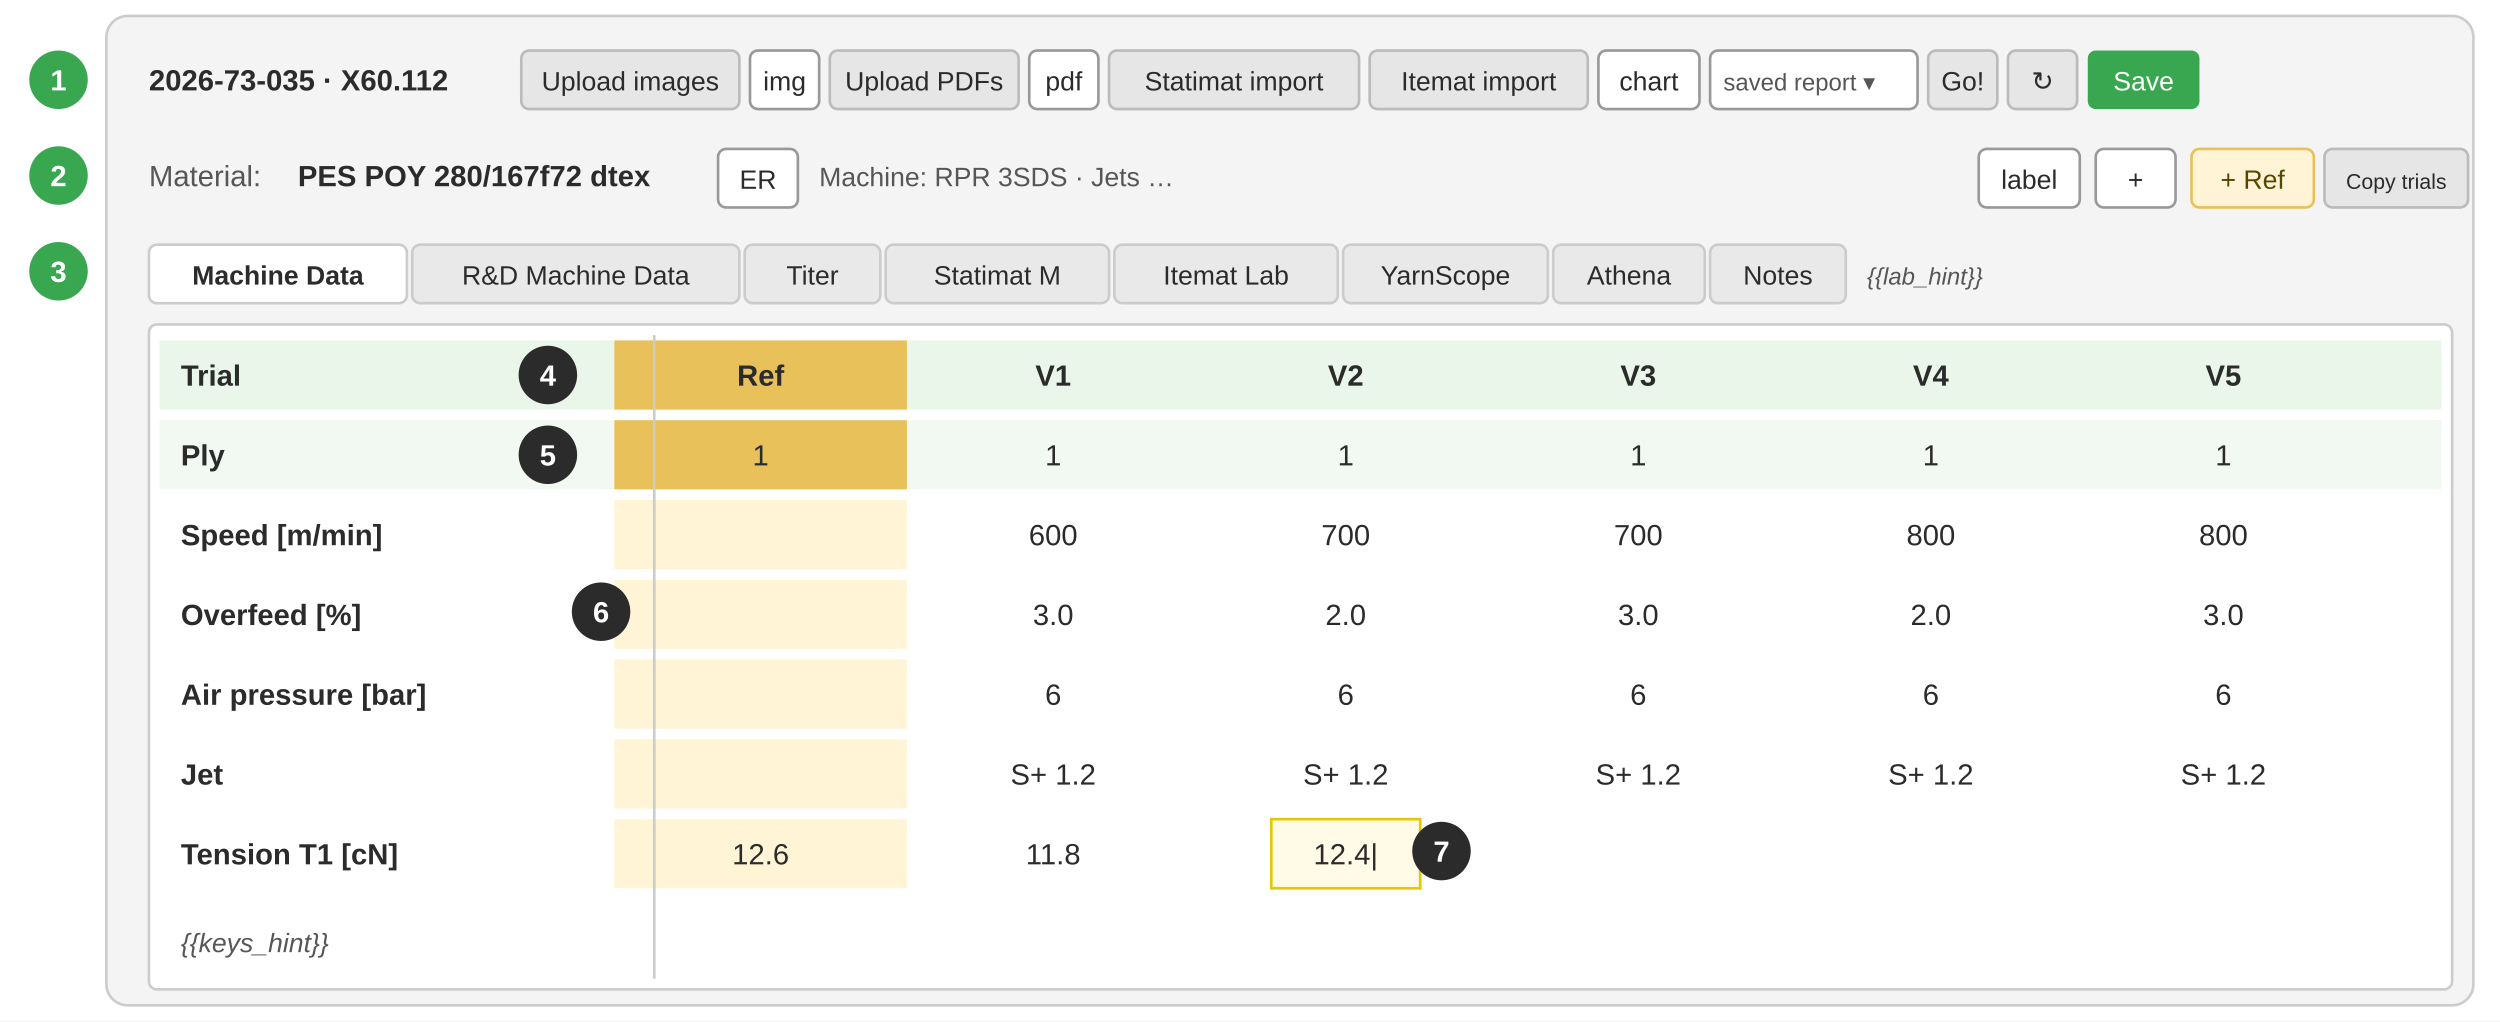
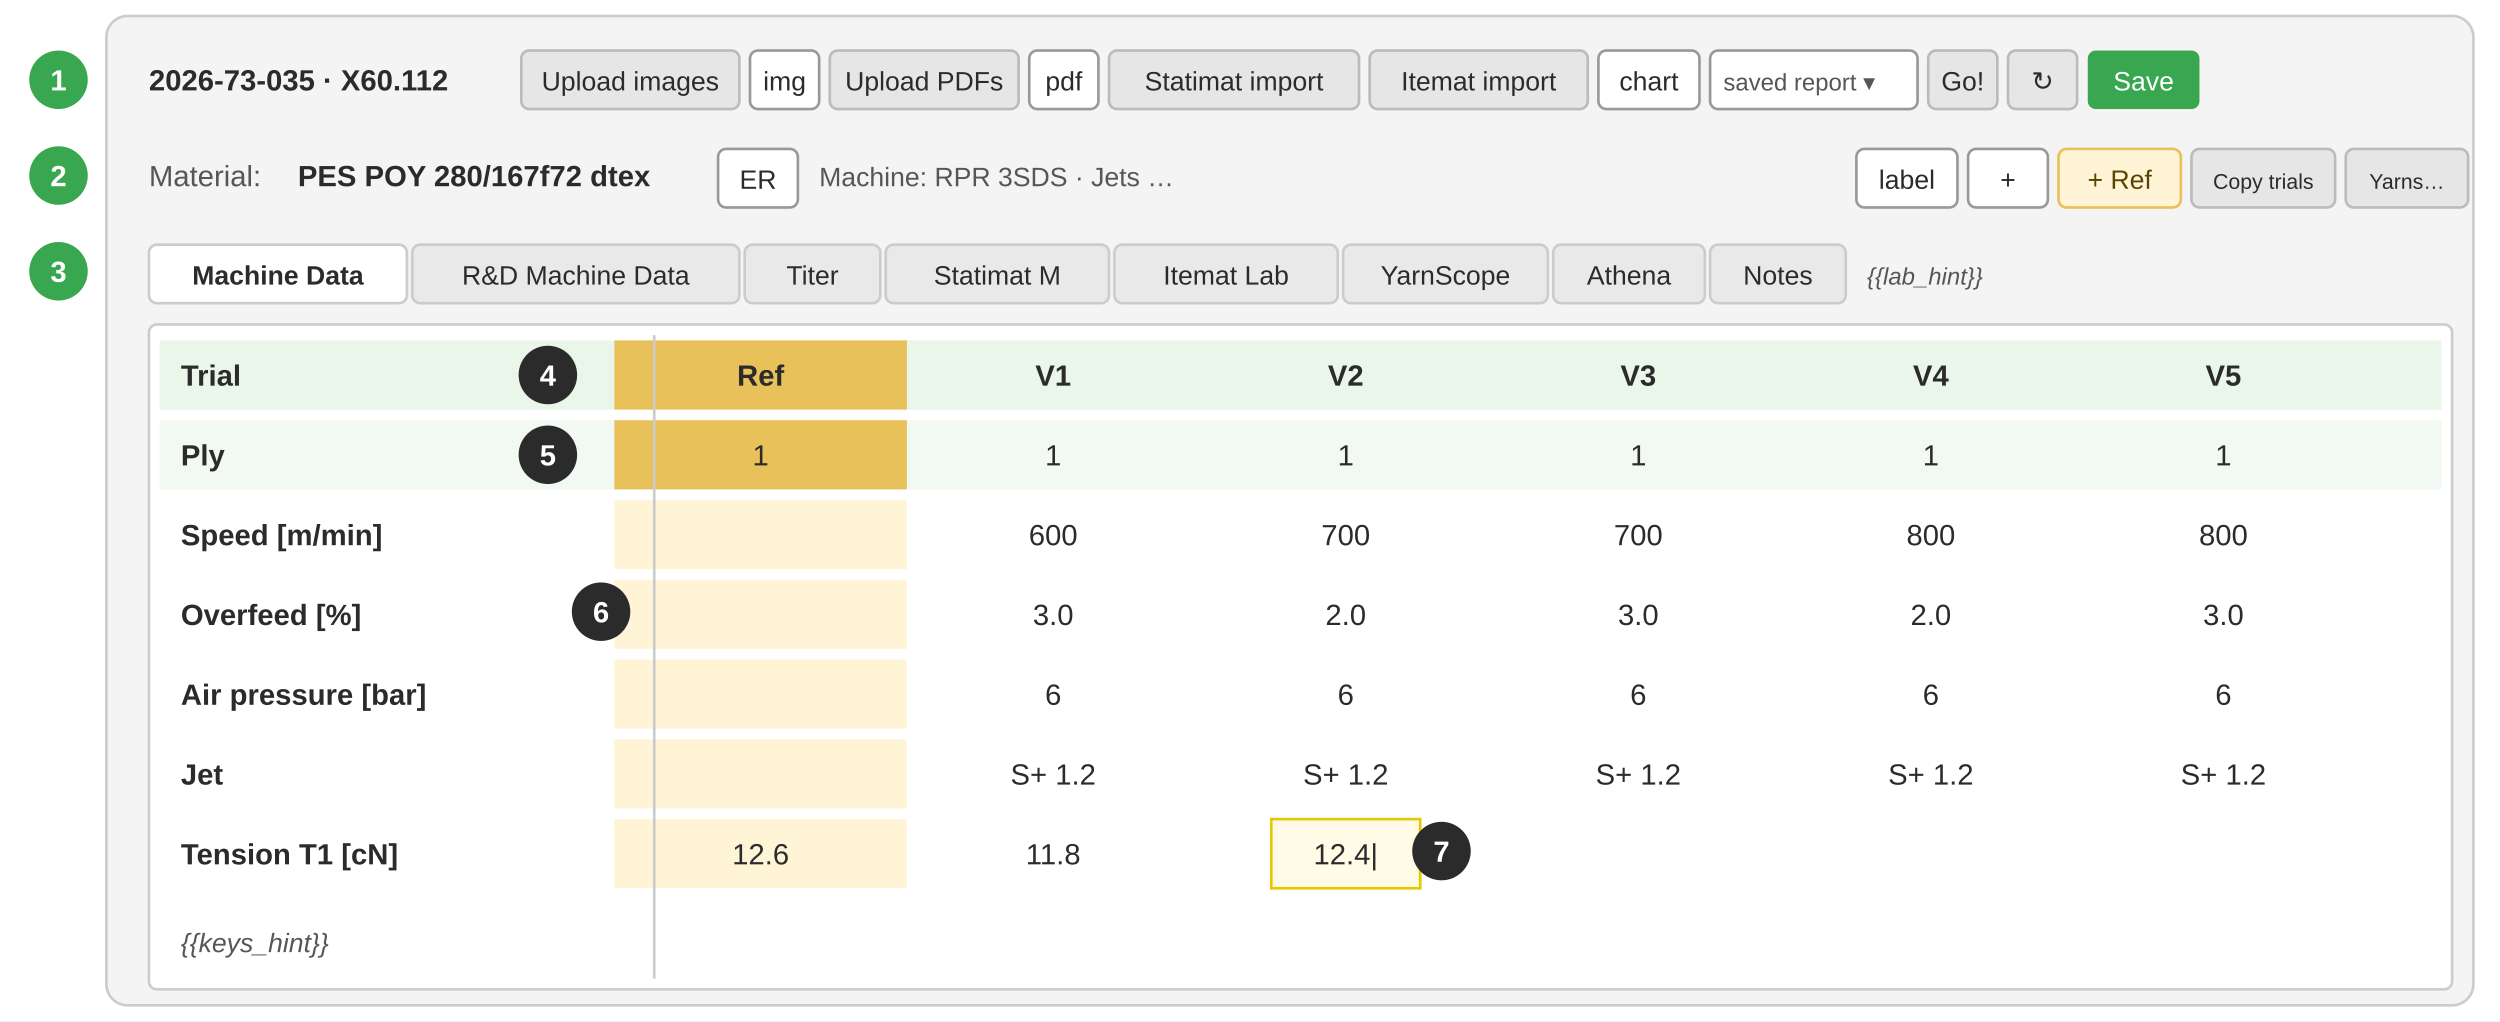
<svg xmlns="http://www.w3.org/2000/svg" viewBox="0 0 940 384" width="940" height="384">
  <rect x="0" y="0" width="940" height="384" fill="#ffffff" />
  <rect x="40" y="6" width="890" height="372" rx="8" fill="#f4f4f4" stroke="#cccccc" stroke-width="1" />
  <circle cx="22" cy="30" r="11" fill="#39a650" />
  <text x="22" y="34" font-family="Segoe UI, Arial, sans-serif" font-size="11" fill="#ffffff" text-anchor="middle" font-weight="bold">1</text>
  <text x="56" y="34" font-family="Segoe UI, Arial, sans-serif" font-size="11" fill="#2b2b2b" text-anchor="start" font-weight="bold">2026-73-035 · X60.112</text>
  <rect x="196" y="19" width="82" height="22" rx="3" fill="#e6e6e6" stroke="#bbbbbb" stroke-width="1" />
  <text x="237.0" y="34.0" font-family="Segoe UI, Arial, sans-serif" font-size="10" fill="#2b2b2b" text-anchor="middle">Upload images</text>
  <rect x="282" y="19" width="26" height="22" rx="3" fill="#ffffff" stroke="#999999" stroke-width="1" />
  <text x="295.0" y="34.0" font-family="Segoe UI, Arial, sans-serif" font-size="10" fill="#2b2b2b" text-anchor="middle">img</text>
  <rect x="312" y="19" width="71" height="22" rx="3" fill="#e6e6e6" stroke="#bbbbbb" stroke-width="1" />
  <text x="347.5" y="34.0" font-family="Segoe UI, Arial, sans-serif" font-size="10" fill="#2b2b2b" text-anchor="middle">Upload PDFs</text>
  <rect x="387" y="19" width="26" height="22" rx="3" fill="#ffffff" stroke="#999999" stroke-width="1" />
  <text x="400.0" y="34.0" font-family="Segoe UI, Arial, sans-serif" font-size="10" fill="#2b2b2b" text-anchor="middle">pdf</text>
  <rect x="417" y="19" width="94" height="22" rx="3" fill="#e6e6e6" stroke="#bbbbbb" stroke-width="1" />
  <text x="464.0" y="34.0" font-family="Segoe UI, Arial, sans-serif" font-size="10" fill="#2b2b2b" text-anchor="middle">Statimat import</text>
  <rect x="515" y="19" width="82" height="22" rx="3" fill="#e6e6e6" stroke="#bbbbbb" stroke-width="1" />
  <text x="556.0" y="34.0" font-family="Segoe UI, Arial, sans-serif" font-size="10" fill="#2b2b2b" text-anchor="middle">Itemat import</text>
  <rect x="601" y="19" width="38" height="22" rx="3" fill="#ffffff" stroke="#999999" stroke-width="1" />
  <text x="620.0" y="34.0" font-family="Segoe UI, Arial, sans-serif" font-size="10" fill="#2b2b2b" text-anchor="middle">chart</text>
  <rect x="643" y="19" width="78" height="22" rx="3" fill="#ffffff" stroke="#999999" stroke-width="1" />
  <text x="648" y="34" font-family="Segoe UI, Arial, sans-serif" font-size="9" fill="#565656" text-anchor="start">saved report ▾</text>
  <rect x="725" y="19" width="26" height="22" rx="3" fill="#e6e6e6" stroke="#bbbbbb" stroke-width="1" />
  <text x="738.0" y="34.0" font-family="Segoe UI, Arial, sans-serif" font-size="10" fill="#2b2b2b" text-anchor="middle">Go!</text>
  <rect x="755" y="19" width="26" height="22" rx="3" fill="#e6e6e6" stroke="#bbbbbb" stroke-width="1" />
  <text x="768.0" y="34.0" font-family="Segoe UI, Arial, sans-serif" font-size="10" fill="#2b2b2b" text-anchor="middle">↻</text>
  <rect x="785" y="19" width="42" height="22" rx="3" fill="#39a650" />
  <text x="806.0" y="34.0" font-family="Segoe UI, Arial, sans-serif" font-size="10" fill="#ffffff" text-anchor="middle">Save</text>
  <circle cx="22" cy="66" r="11" fill="#39a650" />
  <text x="22" y="70" font-family="Segoe UI, Arial, sans-serif" font-size="11" fill="#ffffff" text-anchor="middle" font-weight="bold">2</text>
  <text x="56" y="70" font-family="Segoe UI, Arial, sans-serif" font-size="11" fill="#565656" text-anchor="start">Material:</text>
  <text x="112" y="70" font-family="Segoe UI, Arial, sans-serif" font-size="11" fill="#2b2b2b" text-anchor="start" font-weight="bold">PES POY 280/167f72 dtex</text>
  <rect x="270" y="56" width="30" height="22" rx="3" fill="#ffffff" stroke="#999999" stroke-width="1" />
  <text x="285.0" y="71.0" font-family="Segoe UI, Arial, sans-serif" font-size="10" fill="#2b2b2b" text-anchor="middle">ER</text>
  <text x="308" y="70" font-family="Segoe UI, Arial, sans-serif" font-size="10" fill="#565656" text-anchor="start">Machine: RPR 3SDS · Jets …</text>
-   <rect x="744" y="56" width="38" height="22" rx="3" fill="#ffffff" stroke="#999999" stroke-width="1" />
-   <text x="763.0" y="71.0" font-family="Segoe UI, Arial, sans-serif" font-size="10" fill="#2b2b2b" text-anchor="middle">label</text>
-   <rect x="788" y="56" width="30" height="22" rx="3" fill="#ffffff" stroke="#999999" stroke-width="1" />
-   <text x="803.0" y="71.0" font-family="Segoe UI, Arial, sans-serif" font-size="10" fill="#2b2b2b" text-anchor="middle">+</text>
-   <rect x="824" y="56" width="46" height="22" rx="3" fill="#FFF4D6" stroke="#E8C15A" stroke-width="1" />
-   <text x="847.0" y="71.0" font-family="Segoe UI, Arial, sans-serif" font-size="10" fill="#5a4500" text-anchor="middle">+ Ref</text>
-   <rect x="874" y="56" width="54" height="22" rx="3" fill="#e6e6e6" stroke="#bbbbbb" stroke-width="1" />
-   <text x="901.0" y="71.0" font-family="Segoe UI, Arial, sans-serif" font-size="8" fill="#2b2b2b" text-anchor="middle">Copy trials</text>
+   <rect x="698" y="56" width="38" height="22" rx="3" fill="#ffffff" stroke="#999999" stroke-width="1" />
+   <text x="717.0" y="71.0" font-family="Segoe UI, Arial, sans-serif" font-size="10" fill="#2b2b2b" text-anchor="middle">label</text>
+   <rect x="740" y="56" width="30" height="22" rx="3" fill="#ffffff" stroke="#999999" stroke-width="1" />
+   <text x="755.0" y="71.0" font-family="Segoe UI, Arial, sans-serif" font-size="10" fill="#2b2b2b" text-anchor="middle">+</text>
+   <rect x="774" y="56" width="46" height="22" rx="3" fill="#FFF4D6" stroke="#E8C15A" stroke-width="1" />
+   <text x="797.0" y="71.0" font-family="Segoe UI, Arial, sans-serif" font-size="10" fill="#5a4500" text-anchor="middle">+ Ref</text>
+   <rect x="824" y="56" width="54" height="22" rx="3" fill="#e6e6e6" stroke="#bbbbbb" stroke-width="1" />
+   <text x="851.0" y="71.0" font-family="Segoe UI, Arial, sans-serif" font-size="8" fill="#2b2b2b" text-anchor="middle">Copy trials</text>
+   <rect x="882" y="56" width="46" height="22" rx="3" fill="#e6e6e6" stroke="#bbbbbb" stroke-width="1" />
+   <text x="905.0" y="71.0" font-family="Segoe UI, Arial, sans-serif" font-size="8" fill="#2b2b2b" text-anchor="middle">Yarns…</text>
  <circle cx="22" cy="102" r="11" fill="#39a650" />
  <text x="22" y="106" font-family="Segoe UI, Arial, sans-serif" font-size="11" fill="#ffffff" text-anchor="middle" font-weight="bold">3</text>
  <rect x="56" y="92" width="97" height="22" rx="3" fill="#ffffff" stroke="#cccccc" stroke-width="1" />
  <text x="104.5" y="107" font-family="Segoe UI, Arial, sans-serif" font-size="10" fill="#2b2b2b" text-anchor="middle" font-weight="bold">Machine Data</text>
  <rect x="155" y="92" width="123" height="22" rx="3" fill="#e9e9e9" stroke="#cccccc" stroke-width="1" />
  <text x="216.5" y="107" font-family="Segoe UI, Arial, sans-serif" font-size="10" fill="#2b2b2b" text-anchor="middle">R&amp;D Machine Data</text>
  <rect x="280" y="92" width="51" height="22" rx="3" fill="#e9e9e9" stroke="#cccccc" stroke-width="1" />
  <text x="305.5" y="107" font-family="Segoe UI, Arial, sans-serif" font-size="10" fill="#2b2b2b" text-anchor="middle">Titer</text>
  <rect x="333" y="92" width="84" height="22" rx="3" fill="#e9e9e9" stroke="#cccccc" stroke-width="1" />
  <text x="375.0" y="107" font-family="Segoe UI, Arial, sans-serif" font-size="10" fill="#2b2b2b" text-anchor="middle">Statimat M</text>
  <rect x="419" y="92" width="84" height="22" rx="3" fill="#e9e9e9" stroke="#cccccc" stroke-width="1" />
  <text x="461.0" y="107" font-family="Segoe UI, Arial, sans-serif" font-size="10" fill="#2b2b2b" text-anchor="middle">Itemat Lab</text>
  <rect x="505" y="92" width="77" height="22" rx="3" fill="#e9e9e9" stroke="#cccccc" stroke-width="1" />
  <text x="543.5" y="107" font-family="Segoe UI, Arial, sans-serif" font-size="10" fill="#2b2b2b" text-anchor="middle">YarnScope</text>
  <rect x="584" y="92" width="57" height="22" rx="3" fill="#e9e9e9" stroke="#cccccc" stroke-width="1" />
  <text x="612.5" y="107" font-family="Segoe UI, Arial, sans-serif" font-size="10" fill="#2b2b2b" text-anchor="middle">Athena</text>
  <rect x="643" y="92" width="51" height="22" rx="3" fill="#e9e9e9" stroke="#cccccc" stroke-width="1" />
  <text x="668.5" y="107" font-family="Segoe UI, Arial, sans-serif" font-size="10" fill="#2b2b2b" text-anchor="middle">Notes</text>
  <text x="702" y="107" font-family="Segoe UI, Arial, sans-serif" font-size="9" fill="#565656" text-anchor="start" font-style="italic">{{lab_hint}}</text>
  <rect x="56" y="122" width="866" height="250" rx="3" fill="#ffffff" stroke="#cccccc" stroke-width="1" />
  <rect x="60" y="128" width="858" height="26" rx="0" fill="#e9f6e9" />
  <rect x="231" y="128" width="110" height="26" rx="0" fill="#E8C15A" />
  <text x="68" y="145" font-family="Segoe UI, Arial, sans-serif" font-size="11" fill="#2b2b2b" text-anchor="start" font-weight="bold">Trial</text>
  <text x="286" y="145" font-family="Segoe UI, Arial, sans-serif" font-size="11" fill="#2b2b2b" text-anchor="middle" font-weight="bold">Ref</text>
  <text x="396" y="145" font-family="Segoe UI, Arial, sans-serif" font-size="11" fill="#2b2b2b" text-anchor="middle" font-weight="bold">V1</text>
  <text x="506" y="145" font-family="Segoe UI, Arial, sans-serif" font-size="11" fill="#2b2b2b" text-anchor="middle" font-weight="bold">V2</text>
  <text x="616" y="145" font-family="Segoe UI, Arial, sans-serif" font-size="11" fill="#2b2b2b" text-anchor="middle" font-weight="bold">V3</text>
  <text x="726" y="145" font-family="Segoe UI, Arial, sans-serif" font-size="11" fill="#2b2b2b" text-anchor="middle" font-weight="bold">V4</text>
  <text x="836" y="145" font-family="Segoe UI, Arial, sans-serif" font-size="11" fill="#2b2b2b" text-anchor="middle" font-weight="bold">V5</text>
  <rect x="60" y="158" width="858" height="26" rx="0" fill="#f2f9f2" />
  <rect x="231" y="158" width="110" height="26" rx="0" fill="#E8C15A" />
  <text x="68" y="175" font-family="Segoe UI, Arial, sans-serif" font-size="11" fill="#2b2b2b" text-anchor="start" font-weight="bold">Ply</text>
  <text x="286" y="175" font-family="Segoe UI, Arial, sans-serif" font-size="11" fill="#2b2b2b" text-anchor="middle">1</text>
  <text x="396" y="175" font-family="Segoe UI, Arial, sans-serif" font-size="11" fill="#2b2b2b" text-anchor="middle">1</text>
  <text x="506" y="175" font-family="Segoe UI, Arial, sans-serif" font-size="11" fill="#2b2b2b" text-anchor="middle">1</text>
  <text x="616" y="175" font-family="Segoe UI, Arial, sans-serif" font-size="11" fill="#2b2b2b" text-anchor="middle">1</text>
  <text x="726" y="175" font-family="Segoe UI, Arial, sans-serif" font-size="11" fill="#2b2b2b" text-anchor="middle">1</text>
  <text x="836" y="175" font-family="Segoe UI, Arial, sans-serif" font-size="11" fill="#2b2b2b" text-anchor="middle">1</text>
  <rect x="60" y="188" width="858" height="26" rx="0" fill="#ffffff" />
  <rect x="231" y="188" width="110" height="26" rx="0" fill="#FFF4D6" />
  <text x="68" y="205" font-family="Segoe UI, Arial, sans-serif" font-size="11" fill="#2b2b2b" text-anchor="start" font-weight="bold">Speed [m/min]</text>
  <text x="286" y="205" font-family="Segoe UI, Arial, sans-serif" font-size="11" fill="#2b2b2b" text-anchor="middle" />
  <text x="396" y="205" font-family="Segoe UI, Arial, sans-serif" font-size="11" fill="#2b2b2b" text-anchor="middle">600</text>
  <text x="506" y="205" font-family="Segoe UI, Arial, sans-serif" font-size="11" fill="#2b2b2b" text-anchor="middle">700</text>
  <text x="616" y="205" font-family="Segoe UI, Arial, sans-serif" font-size="11" fill="#2b2b2b" text-anchor="middle">700</text>
  <text x="726" y="205" font-family="Segoe UI, Arial, sans-serif" font-size="11" fill="#2b2b2b" text-anchor="middle">800</text>
  <text x="836" y="205" font-family="Segoe UI, Arial, sans-serif" font-size="11" fill="#2b2b2b" text-anchor="middle">800</text>
  <rect x="60" y="218" width="858" height="26" rx="0" fill="#ffffff" />
  <rect x="231" y="218" width="110" height="26" rx="0" fill="#FFF4D6" />
  <text x="68" y="235" font-family="Segoe UI, Arial, sans-serif" font-size="11" fill="#2b2b2b" text-anchor="start" font-weight="bold">Overfeed [%]</text>
  <text x="286" y="235" font-family="Segoe UI, Arial, sans-serif" font-size="11" fill="#2b2b2b" text-anchor="middle" />
  <text x="396" y="235" font-family="Segoe UI, Arial, sans-serif" font-size="11" fill="#2b2b2b" text-anchor="middle">3.0</text>
  <text x="506" y="235" font-family="Segoe UI, Arial, sans-serif" font-size="11" fill="#2b2b2b" text-anchor="middle">2.0</text>
  <text x="616" y="235" font-family="Segoe UI, Arial, sans-serif" font-size="11" fill="#2b2b2b" text-anchor="middle">3.0</text>
  <text x="726" y="235" font-family="Segoe UI, Arial, sans-serif" font-size="11" fill="#2b2b2b" text-anchor="middle">2.0</text>
  <text x="836" y="235" font-family="Segoe UI, Arial, sans-serif" font-size="11" fill="#2b2b2b" text-anchor="middle">3.0</text>
  <rect x="60" y="248" width="858" height="26" rx="0" fill="#ffffff" />
  <rect x="231" y="248" width="110" height="26" rx="0" fill="#FFF4D6" />
  <text x="68" y="265" font-family="Segoe UI, Arial, sans-serif" font-size="11" fill="#2b2b2b" text-anchor="start" font-weight="bold">Air pressure [bar]</text>
  <text x="286" y="265" font-family="Segoe UI, Arial, sans-serif" font-size="11" fill="#2b2b2b" text-anchor="middle" />
  <text x="396" y="265" font-family="Segoe UI, Arial, sans-serif" font-size="11" fill="#2b2b2b" text-anchor="middle">6</text>
  <text x="506" y="265" font-family="Segoe UI, Arial, sans-serif" font-size="11" fill="#2b2b2b" text-anchor="middle">6</text>
  <text x="616" y="265" font-family="Segoe UI, Arial, sans-serif" font-size="11" fill="#2b2b2b" text-anchor="middle">6</text>
  <text x="726" y="265" font-family="Segoe UI, Arial, sans-serif" font-size="11" fill="#2b2b2b" text-anchor="middle">6</text>
  <text x="836" y="265" font-family="Segoe UI, Arial, sans-serif" font-size="11" fill="#2b2b2b" text-anchor="middle">6</text>
  <rect x="60" y="278" width="858" height="26" rx="0" fill="#ffffff" />
  <rect x="231" y="278" width="110" height="26" rx="0" fill="#FFF4D6" />
  <text x="68" y="295" font-family="Segoe UI, Arial, sans-serif" font-size="11" fill="#2b2b2b" text-anchor="start" font-weight="bold">Jet</text>
  <text x="286" y="295" font-family="Segoe UI, Arial, sans-serif" font-size="11" fill="#2b2b2b" text-anchor="middle" />
  <text x="396" y="295" font-family="Segoe UI, Arial, sans-serif" font-size="11" fill="#2b2b2b" text-anchor="middle">S+ 1.2</text>
  <text x="506" y="295" font-family="Segoe UI, Arial, sans-serif" font-size="11" fill="#2b2b2b" text-anchor="middle">S+ 1.2</text>
  <text x="616" y="295" font-family="Segoe UI, Arial, sans-serif" font-size="11" fill="#2b2b2b" text-anchor="middle">S+ 1.2</text>
  <text x="726" y="295" font-family="Segoe UI, Arial, sans-serif" font-size="11" fill="#2b2b2b" text-anchor="middle">S+ 1.2</text>
  <text x="836" y="295" font-family="Segoe UI, Arial, sans-serif" font-size="11" fill="#2b2b2b" text-anchor="middle">S+ 1.2</text>
  <rect x="60" y="308" width="858" height="26" rx="0" fill="#ffffff" />
  <rect x="231" y="308" width="110" height="26" rx="0" fill="#FFF4D6" />
  <text x="68" y="325" font-family="Segoe UI, Arial, sans-serif" font-size="11" fill="#2b2b2b" text-anchor="start" font-weight="bold">Tension T1 [cN]</text>
  <text x="286" y="325" font-family="Segoe UI, Arial, sans-serif" font-size="11" fill="#2b2b2b" text-anchor="middle">12.6</text>
  <text x="396" y="325" font-family="Segoe UI, Arial, sans-serif" font-size="11" fill="#2b2b2b" text-anchor="middle">11.8</text>
  <text x="506" y="325" font-family="Segoe UI, Arial, sans-serif" font-size="11" fill="#2b2b2b" text-anchor="middle" />
  <text x="616" y="325" font-family="Segoe UI, Arial, sans-serif" font-size="11" fill="#2b2b2b" text-anchor="middle" />
  <text x="726" y="325" font-family="Segoe UI, Arial, sans-serif" font-size="11" fill="#2b2b2b" text-anchor="middle" />
  <text x="836" y="325" font-family="Segoe UI, Arial, sans-serif" font-size="11" fill="#2b2b2b" text-anchor="middle" />
  <line x1="246" y1="126" x2="246" y2="368" stroke="#cccccc" stroke-width="1" />
  <rect x="478" y="308" width="56" height="26" rx="0" fill="#fffbe6" stroke="#e6c802" stroke-width="1" />
  <text x="506" y="325" font-family="Segoe UI, Arial, sans-serif" font-size="11" fill="#2b2b2b" text-anchor="middle">12.4|</text>
  <circle cx="206" cy="141" r="11" fill="#2b2b2b" />
  <text x="206" y="145" font-family="Segoe UI, Arial, sans-serif" font-size="11" fill="#ffffff" text-anchor="middle" font-weight="bold">4</text>
  <circle cx="206" cy="171" r="11" fill="#2b2b2b" />
  <text x="206" y="175" font-family="Segoe UI, Arial, sans-serif" font-size="11" fill="#ffffff" text-anchor="middle" font-weight="bold">5</text>
  <circle cx="226" cy="230" r="11" fill="#2b2b2b" />
  <text x="226" y="234" font-family="Segoe UI, Arial, sans-serif" font-size="11" fill="#ffffff" text-anchor="middle" font-weight="bold">6</text>
  <circle cx="542" cy="320" r="11" fill="#2b2b2b" />
  <text x="542" y="324" font-family="Segoe UI, Arial, sans-serif" font-size="11" fill="#ffffff" text-anchor="middle" font-weight="bold">7</text>
  <text x="68" y="358" font-family="Segoe UI, Arial, sans-serif" font-size="10" fill="#565656" text-anchor="start" font-style="italic">{{keys_hint}}</text>
</svg>
